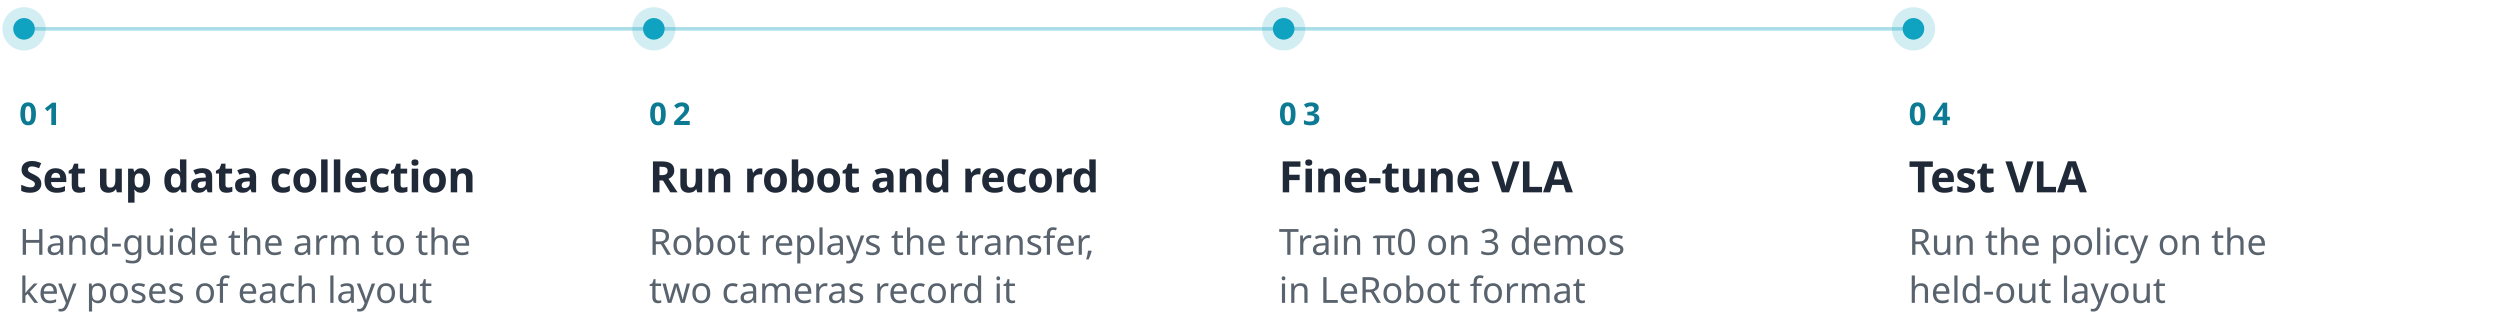
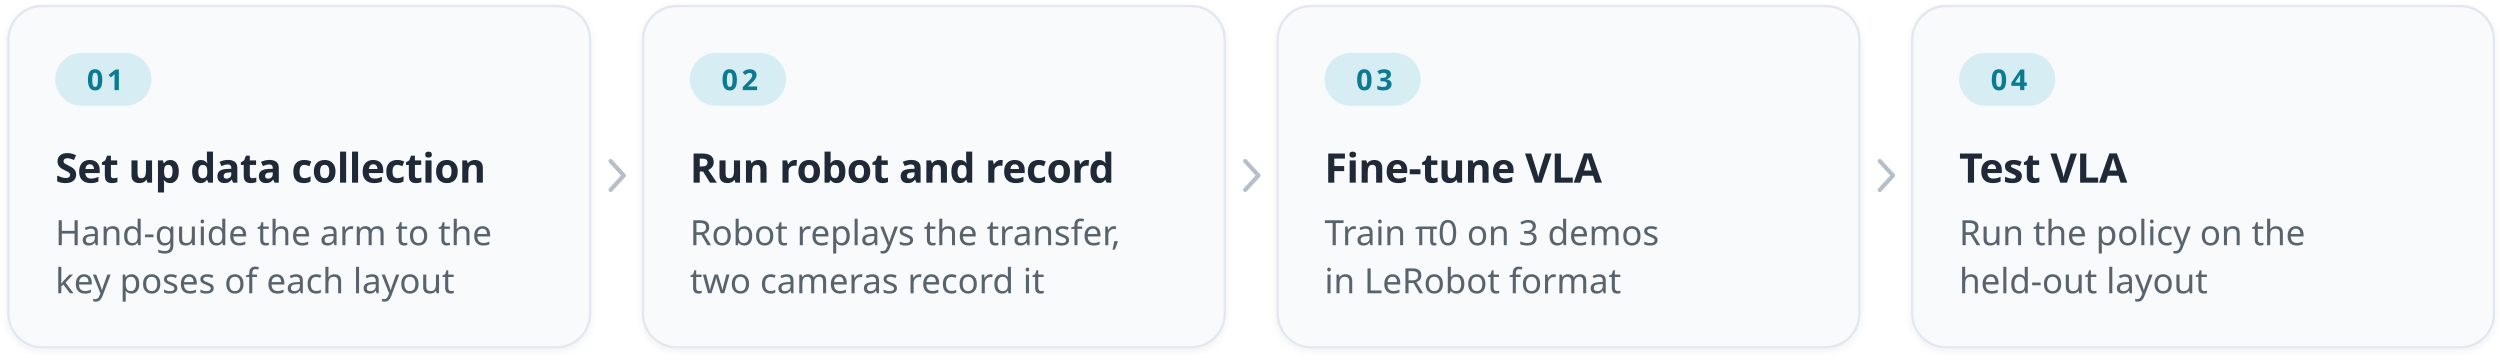
- <svg xmlns="http://www.w3.org/2000/svg" viewBox="0 0 1040 136" width="1040" height="136" role="img" aria-label="Bench2Bot pipeline: set up data collection, run robot and record, fine-tune VLA, test VLA">
-   <path d="M10 12 H796" stroke="#10A2C1" stroke-opacity="0.35" stroke-width="1.5" />
+ <svg xmlns="http://www.w3.org/2000/svg" viewBox="0 0 1040 150" width="1040" height="150" role="img" aria-label="Bench2Bot pipeline: set up data collection, run robot and record, fine-tune VLA, test VLA">
+   <defs>
+     <filter id="s" x="-5%" y="-5%" width="110%" height="120%">
+       <feDropShadow dx="0" dy="1" stdDeviation="1.5" flood-color="#0F172A" flood-opacity="0.06" />
+     </filter>
+   </defs>
  <g font-family="-apple-system, BlinkMacSystemFont, 'Segoe UI', 'Noto Sans', Helvetica, Arial, sans-serif">
-     <circle cx="10" cy="12" r="9" fill="#10A2C1" fill-opacity="0.18" />
-     <circle cx="10" cy="12" r="4.5" fill="#10A2C1" />
-     <text x="8" y="52" font-size="13" font-weight="600" letter-spacing="2.5" fill="#0B7A92">01</text>
-     <text x="8" y="80" font-size="18" font-weight="600" letter-spacing="-0.2" fill="#1F2937">Set up data collection</text>
-     <text x="8" y="106" font-size="15" fill="#59636E">Hand-guide the arm to the</text>
-     <text x="8" y="126" font-size="15" fill="#59636E">key poses of each layout</text>
-     <circle cx="272" cy="12" r="9" fill="#10A2C1" fill-opacity="0.18" />
-     <circle cx="272" cy="12" r="4.5" fill="#10A2C1" />
-     <text x="270" y="52" font-size="13" font-weight="600" letter-spacing="2.5" fill="#0B7A92">02</text>
-     <text x="270" y="80" font-size="18" font-weight="600" letter-spacing="-0.2" fill="#1F2937">Run robot and record</text>
-     <text x="270" y="106" font-size="15" fill="#59636E">Robot replays the transfer,</text>
-     <text x="270" y="126" font-size="15" fill="#59636E">two cameras record it</text>
-     <circle cx="534" cy="12" r="9" fill="#10A2C1" fill-opacity="0.18" />
-     <circle cx="534" cy="12" r="4.5" fill="#10A2C1" />
-     <text x="532" y="52" font-size="13" font-weight="600" letter-spacing="2.5" fill="#0B7A92">03</text>
-     <text x="532" y="80" font-size="18" font-weight="600" letter-spacing="-0.2" fill="#1F2937">Fine-tune VLA</text>
-     <text x="532" y="106" font-size="15" fill="#59636E">Train π0 on 3 demos</text>
-     <text x="532" y="126" font-size="15" fill="#59636E">in LeRobot format</text>
-     <circle cx="796" cy="12" r="9" fill="#10A2C1" fill-opacity="0.18" />
-     <circle cx="796" cy="12" r="4.5" fill="#10A2C1" />
-     <text x="794" y="52" font-size="13" font-weight="600" letter-spacing="2.5" fill="#0B7A92">04</text>
-     <text x="794" y="80" font-size="18" font-weight="600" letter-spacing="-0.2" fill="#1F2937">Test VLA</text>
-     <text x="794" y="106" font-size="15" fill="#59636E">Run the policy on the</text>
-     <text x="794" y="126" font-size="15" fill="#59636E">held-out layout</text>
+     <rect x="3.5" y="2.5" width="242" height="142" rx="14" fill="#F8FAFB" stroke="#E2E8F0" stroke-width="1" filter="url(#s)" />
+     <rect x="23" y="22" width="40" height="22" rx="11" fill="#10A2C1" fill-opacity="0.15" />
+     <text x="43.75" y="37.5" text-anchor="middle" font-size="12" font-weight="700" letter-spacing="1.5" fill="#0B7A92">01</text>
+     <text x="23" y="76" font-size="17" font-weight="600" letter-spacing="-0.2" fill="#1F2937">Set up data collection</text>
+     <text x="23" y="102" font-size="14.5" fill="#59636E">Hand-guide the arm to the</text>
+     <text x="23" y="122" font-size="14.5" fill="#59636E">key poses of each layout</text>
+     <path d="M254.0 67.0 L259.5 73.0 L254.0 79.0" fill="none" stroke="#B6BEC8" stroke-width="1.75" stroke-linecap="round" stroke-linejoin="round" />
+     <rect x="267.5" y="2.5" width="242" height="142" rx="14" fill="#F8FAFB" stroke="#E2E8F0" stroke-width="1" filter="url(#s)" />
+     <rect x="287" y="22" width="40" height="22" rx="11" fill="#10A2C1" fill-opacity="0.15" />
+     <text x="307.75" y="37.5" text-anchor="middle" font-size="12" font-weight="700" letter-spacing="1.5" fill="#0B7A92">02</text>
+     <text x="287" y="76" font-size="17" font-weight="600" letter-spacing="-0.2" fill="#1F2937">Run robot and record</text>
+     <text x="287" y="102" font-size="14.5" fill="#59636E">Robot replays the transfer,</text>
+     <text x="287" y="122" font-size="14.5" fill="#59636E">two cameras record it</text>
+     <path d="M518.0 67.0 L523.5 73.0 L518.0 79.0" fill="none" stroke="#B6BEC8" stroke-width="1.75" stroke-linecap="round" stroke-linejoin="round" />
+     <rect x="531.5" y="2.5" width="242" height="142" rx="14" fill="#F8FAFB" stroke="#E2E8F0" stroke-width="1" filter="url(#s)" />
+     <rect x="551" y="22" width="40" height="22" rx="11" fill="#10A2C1" fill-opacity="0.15" />
+     <text x="571.75" y="37.5" text-anchor="middle" font-size="12" font-weight="700" letter-spacing="1.5" fill="#0B7A92">03</text>
+     <text x="551" y="76" font-size="17" font-weight="600" letter-spacing="-0.2" fill="#1F2937">Fine-tune VLA</text>
+     <text x="551" y="102" font-size="14.5" fill="#59636E">Train π0 on 3 demos</text>
+     <text x="551" y="122" font-size="14.5" fill="#59636E">in LeRobot format</text>
+     <path d="M782.0 67.0 L787.5 73.0 L782.0 79.0" fill="none" stroke="#B6BEC8" stroke-width="1.75" stroke-linecap="round" stroke-linejoin="round" />
+     <rect x="795.5" y="2.5" width="242" height="142" rx="14" fill="#F8FAFB" stroke="#E2E8F0" stroke-width="1" filter="url(#s)" />
+     <rect x="815" y="22" width="40" height="22" rx="11" fill="#10A2C1" fill-opacity="0.15" />
+     <text x="835.75" y="37.5" text-anchor="middle" font-size="12" font-weight="700" letter-spacing="1.5" fill="#0B7A92">04</text>
+     <text x="815" y="76" font-size="17" font-weight="600" letter-spacing="-0.2" fill="#1F2937">Test VLA</text>
+     <text x="815" y="102" font-size="14.5" fill="#59636E">Run the policy on the</text>
+     <text x="815" y="122" font-size="14.5" fill="#59636E">held-out layout</text>
  </g>
</svg>
